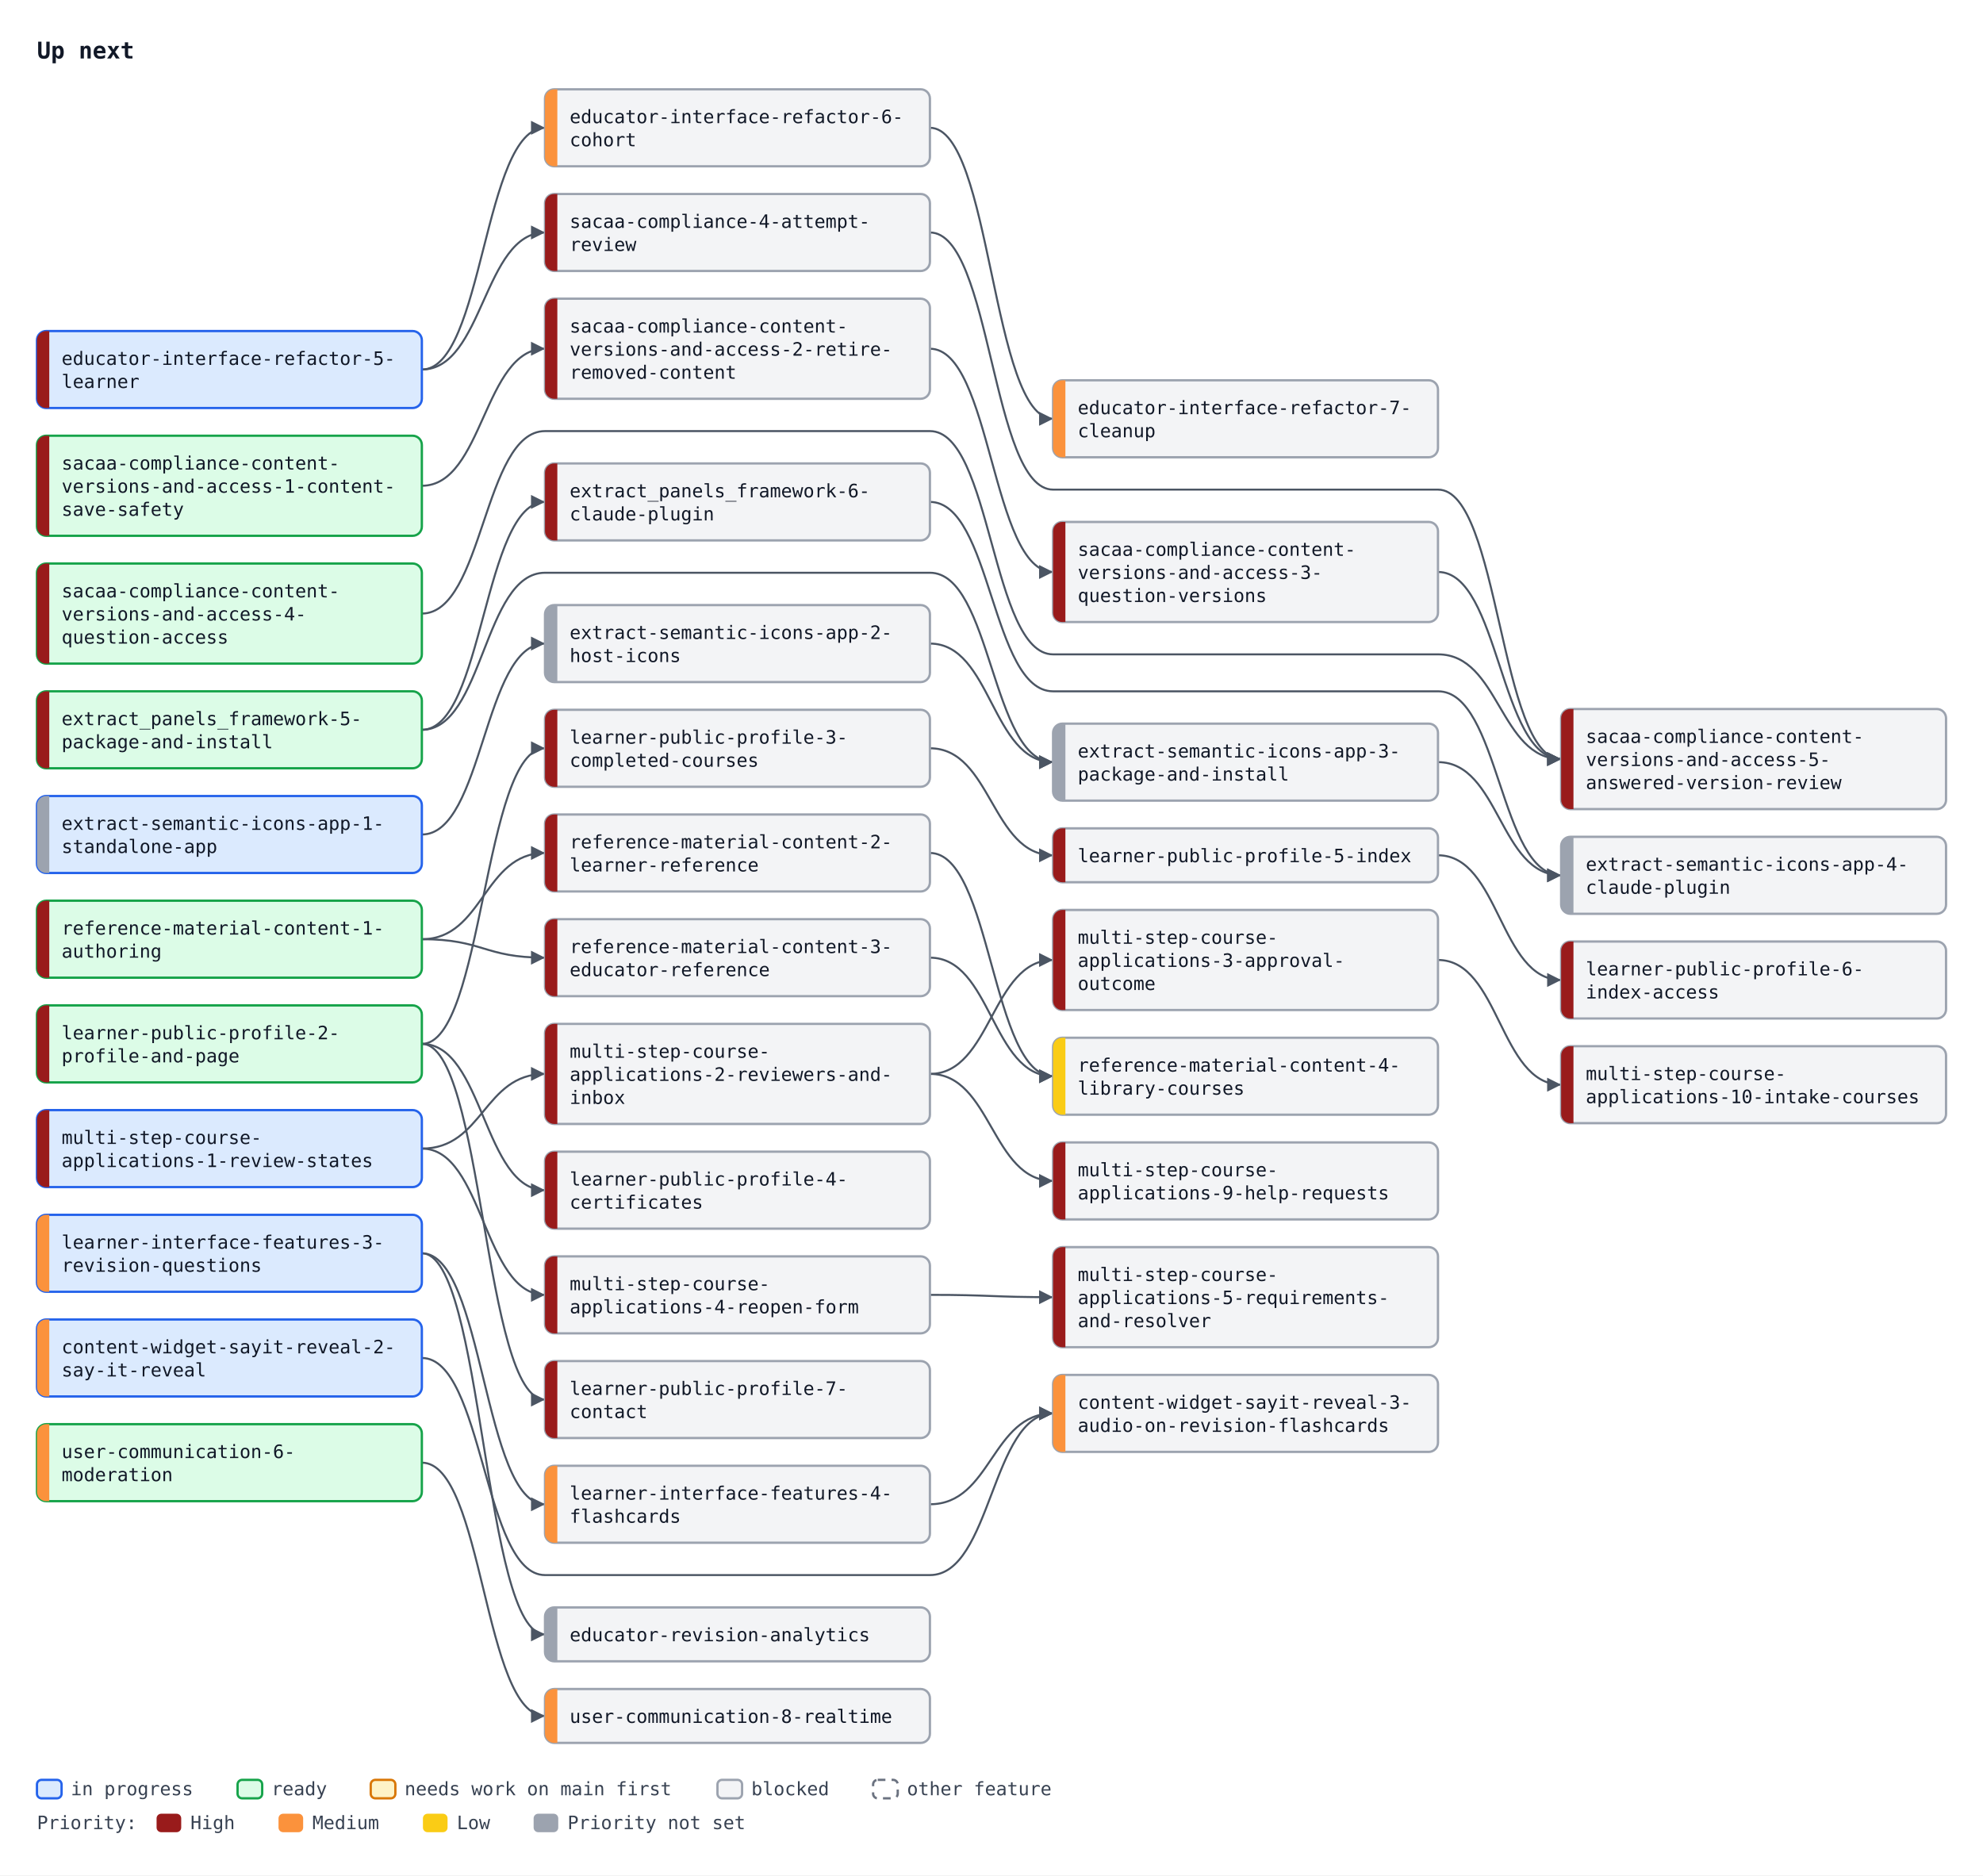
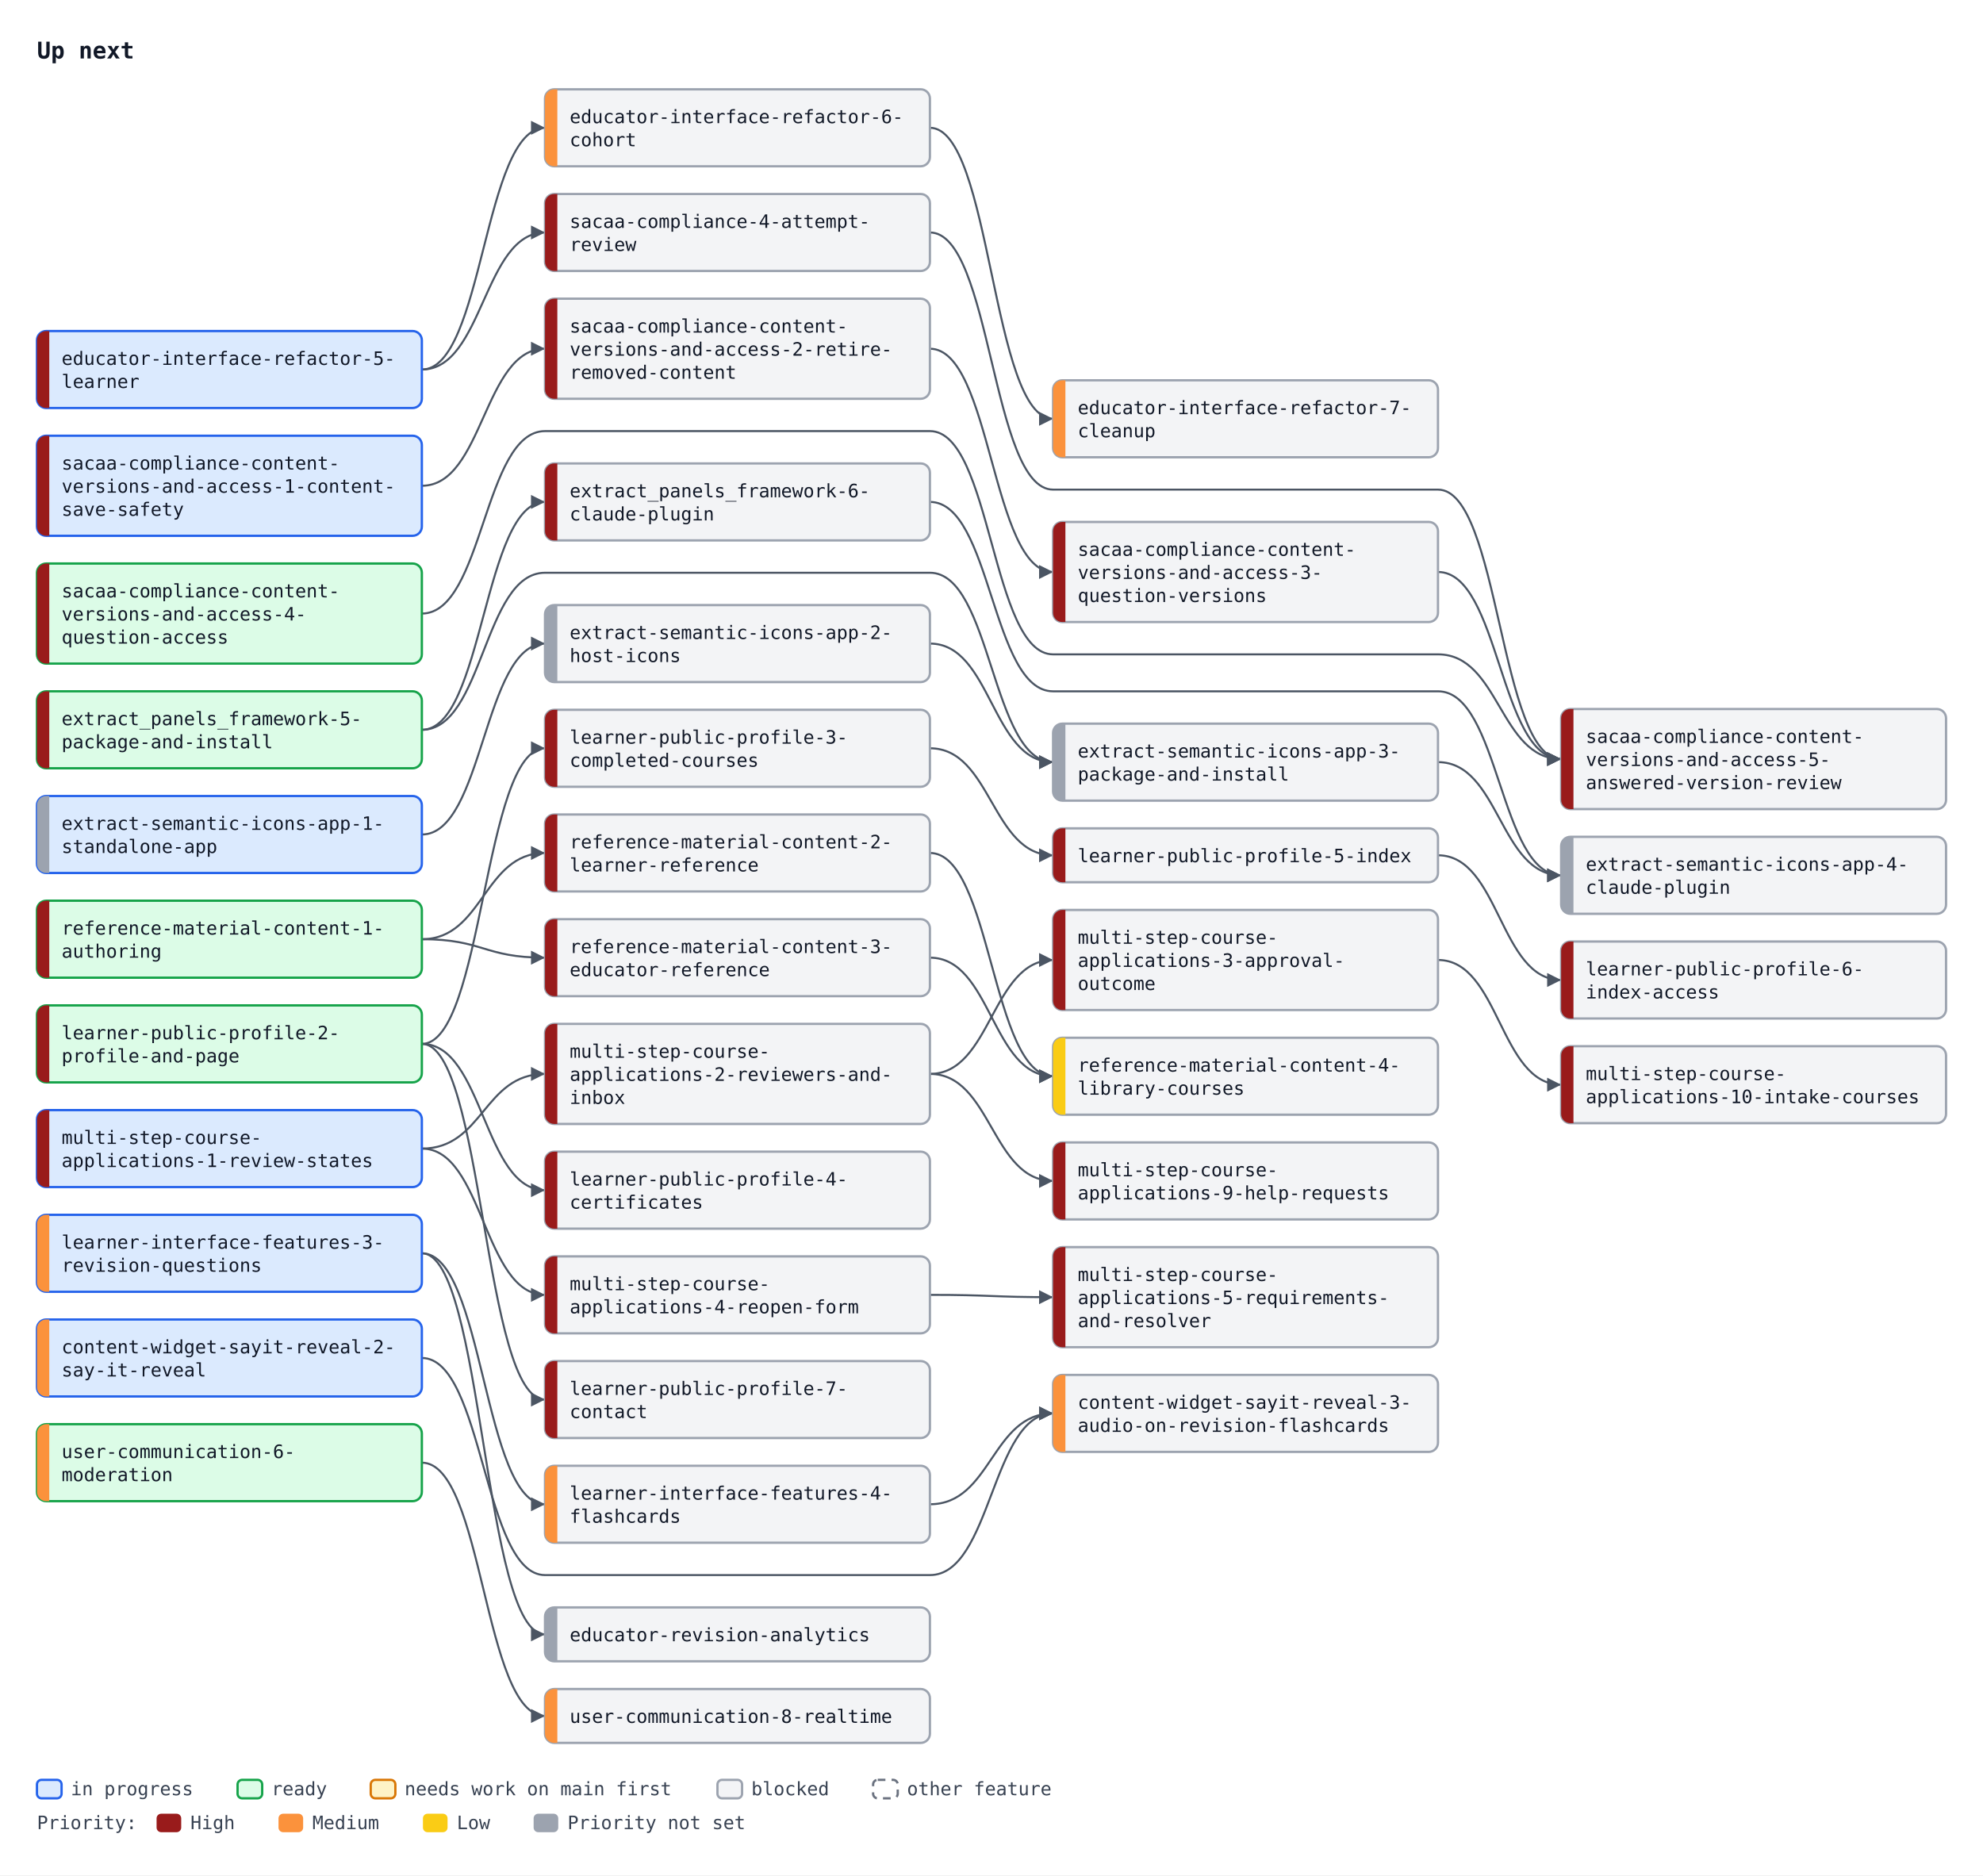
<svg xmlns="http://www.w3.org/2000/svg" width="1288" height="1218" viewBox="0 0 1288 1218" font-family="ui-monospace, SFMono-Regular, Menlo, Consolas, monospace" font-size="12">
  <defs>
    <marker id="arrow" viewBox="0 0 10 10" refX="10" refY="5" markerWidth="7" markerHeight="7" orient="auto-start-reverse">
      <path d="M0,0 L10,5 L0,10 z" fill="#4b5563" />
    </marker>
  </defs>
  <rect width="1288" height="1218" fill="#ffffff" />
  <text x="24" y="38" font-size="15" font-weight="bold" fill="#111827">Up next</text>
  <path d="M274.0,240.0 C314.0,240.0 314.0,83.0 354.0,83.0" fill="none" stroke="#4b5563" stroke-width="1.3" marker-end="url(#arrow)" />
  <path d="M604.0,83.0 C644.0,83.0 644.0,272.0 684.0,272.0" fill="none" stroke="#4b5563" stroke-width="1.3" marker-end="url(#arrow)" />
  <path d="M274.0,240.0 C314.0,240.0 314.0,151.0 354.0,151.0" fill="none" stroke="#4b5563" stroke-width="1.3" marker-end="url(#arrow)" />
  <path d="M274.0,315.5 C314.0,315.5 314.0,226.5 354.0,226.5" fill="none" stroke="#4b5563" stroke-width="1.3" marker-end="url(#arrow)" />
  <path d="M604.0,226.5 C644.0,226.5 644.0,371.5 684.0,371.5" fill="none" stroke="#4b5563" stroke-width="1.3" marker-end="url(#arrow)" />
  <path d="M604.0,151.0 C644.0,151.0 644.0,318.0 684.0,318.0 L934.0,318.0 C974.0,318.0 974.0,493.0 1014.0,493.0" fill="none" stroke="#4b5563" stroke-width="1.3" marker-end="url(#arrow)" />
  <path d="M934.0,371.5 C974.0,371.5 974.0,493.0 1014.0,493.0" fill="none" stroke="#4b5563" stroke-width="1.3" marker-end="url(#arrow)" />
  <path d="M274.0,398.5 C314.0,398.5 314.0,280.0 354.0,280.0 L604.0,280.0 C644.0,280.0 644.0,425.0 684.0,425.0 L934.0,425.0 C974.0,425.0 974.0,493.0 1014.0,493.0" fill="none" stroke="#4b5563" stroke-width="1.3" marker-end="url(#arrow)" />
  <path d="M274.0,474.0 C314.0,474.0 314.0,326.0 354.0,326.0" fill="none" stroke="#4b5563" stroke-width="1.3" marker-end="url(#arrow)" />
  <path d="M274.0,610.0 C314.0,610.0 314.0,554.0 354.0,554.0" fill="none" stroke="#4b5563" stroke-width="1.3" marker-end="url(#arrow)" />
  <path d="M274.0,610.0 C314.0,610.0 314.0,622.0 354.0,622.0" fill="none" stroke="#4b5563" stroke-width="1.3" marker-end="url(#arrow)" />
  <path d="M604.0,554.0 C644.0,554.0 644.0,699.0 684.0,699.0" fill="none" stroke="#4b5563" stroke-width="1.3" marker-end="url(#arrow)" />
  <path d="M604.0,622.0 C644.0,622.0 644.0,699.0 684.0,699.0" fill="none" stroke="#4b5563" stroke-width="1.3" marker-end="url(#arrow)" />
  <path d="M274.0,678.0 C314.0,678.0 314.0,486.0 354.0,486.0" fill="none" stroke="#4b5563" stroke-width="1.3" marker-end="url(#arrow)" />
  <path d="M274.0,678.0 C314.0,678.0 314.0,773.0 354.0,773.0" fill="none" stroke="#4b5563" stroke-width="1.3" marker-end="url(#arrow)" />
  <path d="M604.0,486.0 C644.0,486.0 644.0,555.5 684.0,555.5" fill="none" stroke="#4b5563" stroke-width="1.3" marker-end="url(#arrow)" />
  <path d="M934.0,555.5 C974.0,555.5 974.0,636.5 1014.0,636.5" fill="none" stroke="#4b5563" stroke-width="1.3" marker-end="url(#arrow)" />
  <path d="M274.0,678.0 C314.0,678.0 314.0,909.0 354.0,909.0" fill="none" stroke="#4b5563" stroke-width="1.3" marker-end="url(#arrow)" />
  <path d="M274.0,746.0 C314.0,746.0 314.0,697.5 354.0,697.5" fill="none" stroke="#4b5563" stroke-width="1.3" marker-end="url(#arrow)" />
  <path d="M604.0,697.5 C644.0,697.5 644.0,623.5 684.0,623.5" fill="none" stroke="#4b5563" stroke-width="1.3" marker-end="url(#arrow)" />
  <path d="M274.0,746.0 C314.0,746.0 314.0,841.0 354.0,841.0" fill="none" stroke="#4b5563" stroke-width="1.3" marker-end="url(#arrow)" />
  <path d="M604.0,841.0 C644.0,841.0 644.0,842.5 684.0,842.5" fill="none" stroke="#4b5563" stroke-width="1.3" marker-end="url(#arrow)" />
  <path d="M604.0,697.5 C644.0,697.5 644.0,767.0 684.0,767.0" fill="none" stroke="#4b5563" stroke-width="1.3" marker-end="url(#arrow)" />
  <path d="M934.0,623.5 C974.0,623.5 974.0,704.5 1014.0,704.5" fill="none" stroke="#4b5563" stroke-width="1.3" marker-end="url(#arrow)" />
  <path d="M274.0,814.0 C314.0,814.0 314.0,977.0 354.0,977.0" fill="none" stroke="#4b5563" stroke-width="1.3" marker-end="url(#arrow)" />
  <path d="M274.0,814.0 C314.0,814.0 314.0,1061.5 354.0,1061.5" fill="none" stroke="#4b5563" stroke-width="1.3" marker-end="url(#arrow)" />
  <path d="M274.0,882.0 C314.0,882.0 314.0,1023.0 354.0,1023.0 L604.0,1023.0 C644.0,1023.0 644.0,918.0 684.0,918.0" fill="none" stroke="#4b5563" stroke-width="1.3" marker-end="url(#arrow)" />
  <path d="M604.0,977.0 C644.0,977.0 644.0,918.0 684.0,918.0" fill="none" stroke="#4b5563" stroke-width="1.3" marker-end="url(#arrow)" />
  <path d="M274.0,950.0 C314.0,950.0 314.0,1114.5 354.0,1114.5" fill="none" stroke="#4b5563" stroke-width="1.3" marker-end="url(#arrow)" />
  <path d="M274.0,542.0 C314.0,542.0 314.0,418.0 354.0,418.0" fill="none" stroke="#4b5563" stroke-width="1.3" marker-end="url(#arrow)" />
  <path d="M604.0,418.0 C644.0,418.0 644.0,495.0 684.0,495.0" fill="none" stroke="#4b5563" stroke-width="1.3" marker-end="url(#arrow)" />
  <path d="M274.0,474.0 C314.0,474.0 314.0,372.0 354.0,372.0 L604.0,372.0 C644.0,372.0 644.0,495.0 684.0,495.0" fill="none" stroke="#4b5563" stroke-width="1.3" marker-end="url(#arrow)" />
  <path d="M934.0,495.0 C974.0,495.0 974.0,568.5 1014.0,568.5" fill="none" stroke="#4b5563" stroke-width="1.3" marker-end="url(#arrow)" />
  <path d="M604.0,326.0 C644.0,326.0 644.0,449.0 684.0,449.0 L934.0,449.0 C974.0,449.0 974.0,568.5 1014.0,568.5" fill="none" stroke="#4b5563" stroke-width="1.3" marker-end="url(#arrow)" />
  <rect x="24.0" y="215.0" width="250" height="50" rx="6" fill="#dbeafe" stroke="#2563eb" stroke-width="1.5" />
  <path d="M32.0,215.0 H30.0 A6,6 0 0 0 24.0,221.0 V259.0 A6,6 0 0 0 30.0,265.0 H32.0 Z" fill="#991b1b" />
  <text x="40.0" y="237.0" fill="#111827">educator-interface-refactor-5-</text>
  <text x="40.0" y="252.0" fill="#111827">learner</text>
  <rect x="354.0" y="58.0" width="250" height="50" rx="6" fill="#f3f4f6" stroke="#9ca3af" stroke-width="1.5" />
  <path d="M362.0,58.0 H360.0 A6,6 0 0 0 354.0,64.0 V102.0 A6,6 0 0 0 360.0,108.0 H362.0 Z" fill="#fb923c" />
  <text x="370.0" y="80.0" fill="#111827">educator-interface-refactor-6-</text>
  <text x="370.0" y="95.0" fill="#111827">cohort</text>
  <rect x="684.0" y="247.0" width="250" height="50" rx="6" fill="#f3f4f6" stroke="#9ca3af" stroke-width="1.5" />
  <path d="M692.0,247.0 H690.0 A6,6 0 0 0 684.0,253.0 V291.0 A6,6 0 0 0 690.0,297.0 H692.0 Z" fill="#fb923c" />
  <text x="700.0" y="269.0" fill="#111827">educator-interface-refactor-7-</text>
  <text x="700.0" y="284.0" fill="#111827">cleanup</text>
  <rect x="354.0" y="126.0" width="250" height="50" rx="6" fill="#f3f4f6" stroke="#9ca3af" stroke-width="1.5" />
  <path d="M362.0,126.0 H360.0 A6,6 0 0 0 354.0,132.0 V170.0 A6,6 0 0 0 360.0,176.0 H362.0 Z" fill="#991b1b" />
  <text x="370.0" y="148.0" fill="#111827">sacaa-compliance-4-attempt-</text>
  <text x="370.0" y="163.0" fill="#111827">review</text>
-   <rect x="24.0" y="283.0" width="250" height="65" rx="6" fill="#dcfce7" stroke="#16a34a" stroke-width="1.5" />
+   <rect x="24.0" y="283.0" width="250" height="65" rx="6" fill="#dbeafe" stroke="#2563eb" stroke-width="1.5" />
  <path d="M32.0,283.0 H30.0 A6,6 0 0 0 24.0,289.0 V342.0 A6,6 0 0 0 30.0,348.0 H32.0 Z" fill="#991b1b" />
  <text x="40.0" y="305.0" fill="#111827">sacaa-compliance-content-</text>
  <text x="40.0" y="320.0" fill="#111827">versions-and-access-1-content-</text>
  <text x="40.0" y="335.0" fill="#111827">save-safety</text>
  <rect x="354.0" y="194.0" width="250" height="65" rx="6" fill="#f3f4f6" stroke="#9ca3af" stroke-width="1.5" />
  <path d="M362.0,194.0 H360.0 A6,6 0 0 0 354.0,200.0 V253.0 A6,6 0 0 0 360.0,259.0 H362.0 Z" fill="#991b1b" />
  <text x="370.0" y="216.0" fill="#111827">sacaa-compliance-content-</text>
  <text x="370.0" y="231.0" fill="#111827">versions-and-access-2-retire-</text>
  <text x="370.0" y="246.0" fill="#111827">removed-content</text>
  <rect x="684.0" y="339.0" width="250" height="65" rx="6" fill="#f3f4f6" stroke="#9ca3af" stroke-width="1.5" />
  <path d="M692.0,339.0 H690.0 A6,6 0 0 0 684.0,345.0 V398.0 A6,6 0 0 0 690.0,404.0 H692.0 Z" fill="#991b1b" />
  <text x="700.0" y="361.0" fill="#111827">sacaa-compliance-content-</text>
  <text x="700.0" y="376.0" fill="#111827">versions-and-access-3-</text>
  <text x="700.0" y="391.0" fill="#111827">question-versions</text>
  <rect x="24.0" y="366.0" width="250" height="65" rx="6" fill="#dcfce7" stroke="#16a34a" stroke-width="1.5" />
  <path d="M32.0,366.0 H30.0 A6,6 0 0 0 24.0,372.0 V425.0 A6,6 0 0 0 30.0,431.0 H32.0 Z" fill="#991b1b" />
  <text x="40.0" y="388.0" fill="#111827">sacaa-compliance-content-</text>
  <text x="40.0" y="403.0" fill="#111827">versions-and-access-4-</text>
  <text x="40.0" y="418.0" fill="#111827">question-access</text>
  <rect x="1014.0" y="460.5" width="250" height="65" rx="6" fill="#f3f4f6" stroke="#9ca3af" stroke-width="1.5" />
  <path d="M1022.0,460.5 H1020.0 A6,6 0 0 0 1014.0,466.5 V519.5 A6,6 0 0 0 1020.0,525.5 H1022.0 Z" fill="#991b1b" />
  <text x="1030.0" y="482.5" fill="#111827">sacaa-compliance-content-</text>
  <text x="1030.0" y="497.5" fill="#111827">versions-and-access-5-</text>
  <text x="1030.0" y="512.5" fill="#111827">answered-version-review</text>
  <rect x="24.0" y="449.0" width="250" height="50" rx="6" fill="#dcfce7" stroke="#16a34a" stroke-width="1.5" />
  <path d="M32.0,449.0 H30.0 A6,6 0 0 0 24.0,455.0 V493.0 A6,6 0 0 0 30.0,499.0 H32.0 Z" fill="#991b1b" />
  <text x="40.0" y="471.0" fill="#111827">extract_panels_framework-5-</text>
  <text x="40.0" y="486.0" fill="#111827">package-and-install</text>
  <rect x="354.0" y="301.0" width="250" height="50" rx="6" fill="#f3f4f6" stroke="#9ca3af" stroke-width="1.5" />
  <path d="M362.0,301.0 H360.0 A6,6 0 0 0 354.0,307.0 V345.0 A6,6 0 0 0 360.0,351.0 H362.0 Z" fill="#991b1b" />
  <text x="370.0" y="323.0" fill="#111827">extract_panels_framework-6-</text>
  <text x="370.0" y="338.0" fill="#111827">claude-plugin</text>
  <rect x="24.0" y="585.0" width="250" height="50" rx="6" fill="#dcfce7" stroke="#16a34a" stroke-width="1.5" />
  <path d="M32.0,585.0 H30.0 A6,6 0 0 0 24.0,591.0 V629.0 A6,6 0 0 0 30.0,635.0 H32.0 Z" fill="#991b1b" />
  <text x="40.0" y="607.0" fill="#111827">reference-material-content-1-</text>
  <text x="40.0" y="622.0" fill="#111827">authoring</text>
  <rect x="354.0" y="529.0" width="250" height="50" rx="6" fill="#f3f4f6" stroke="#9ca3af" stroke-width="1.5" />
  <path d="M362.0,529.0 H360.0 A6,6 0 0 0 354.0,535.0 V573.0 A6,6 0 0 0 360.0,579.0 H362.0 Z" fill="#991b1b" />
  <text x="370.0" y="551.0" fill="#111827">reference-material-content-2-</text>
  <text x="370.0" y="566.0" fill="#111827">learner-reference</text>
  <rect x="354.0" y="597.0" width="250" height="50" rx="6" fill="#f3f4f6" stroke="#9ca3af" stroke-width="1.5" />
  <path d="M362.0,597.0 H360.0 A6,6 0 0 0 354.0,603.0 V641.0 A6,6 0 0 0 360.0,647.0 H362.0 Z" fill="#991b1b" />
  <text x="370.0" y="619.0" fill="#111827">reference-material-content-3-</text>
  <text x="370.0" y="634.0" fill="#111827">educator-reference</text>
  <rect x="684.0" y="674.0" width="250" height="50" rx="6" fill="#f3f4f6" stroke="#9ca3af" stroke-width="1.5" />
  <path d="M692.0,674.0 H690.0 A6,6 0 0 0 684.0,680.0 V718.0 A6,6 0 0 0 690.0,724.0 H692.0 Z" fill="#facc15" />
  <text x="700.0" y="696.0" fill="#111827">reference-material-content-4-</text>
  <text x="700.0" y="711.0" fill="#111827">library-courses</text>
  <rect x="24.0" y="653.0" width="250" height="50" rx="6" fill="#dcfce7" stroke="#16a34a" stroke-width="1.5" />
  <path d="M32.0,653.0 H30.0 A6,6 0 0 0 24.0,659.0 V697.0 A6,6 0 0 0 30.0,703.0 H32.0 Z" fill="#991b1b" />
  <text x="40.0" y="675.0" fill="#111827">learner-public-profile-2-</text>
  <text x="40.0" y="690.0" fill="#111827">profile-and-page</text>
  <rect x="354.0" y="461.0" width="250" height="50" rx="6" fill="#f3f4f6" stroke="#9ca3af" stroke-width="1.5" />
  <path d="M362.0,461.0 H360.0 A6,6 0 0 0 354.0,467.0 V505.0 A6,6 0 0 0 360.0,511.0 H362.0 Z" fill="#991b1b" />
  <text x="370.0" y="483.0" fill="#111827">learner-public-profile-3-</text>
  <text x="370.0" y="498.0" fill="#111827">completed-courses</text>
  <rect x="354.0" y="748.0" width="250" height="50" rx="6" fill="#f3f4f6" stroke="#9ca3af" stroke-width="1.5" />
  <path d="M362.0,748.0 H360.0 A6,6 0 0 0 354.0,754.0 V792.0 A6,6 0 0 0 360.0,798.0 H362.0 Z" fill="#991b1b" />
  <text x="370.0" y="770.0" fill="#111827">learner-public-profile-4-</text>
  <text x="370.0" y="785.0" fill="#111827">certificates</text>
  <rect x="684.0" y="538.0" width="250" height="35" rx="6" fill="#f3f4f6" stroke="#9ca3af" stroke-width="1.5" />
  <path d="M692.0,538.0 H690.0 A6,6 0 0 0 684.0,544.0 V567.0 A6,6 0 0 0 690.0,573.0 H692.0 Z" fill="#991b1b" />
  <text x="700.0" y="560.0" fill="#111827">learner-public-profile-5-index</text>
  <rect x="1014.0" y="611.5" width="250" height="50" rx="6" fill="#f3f4f6" stroke="#9ca3af" stroke-width="1.5" />
  <path d="M1022.0,611.5 H1020.0 A6,6 0 0 0 1014.0,617.5 V655.5 A6,6 0 0 0 1020.0,661.5 H1022.0 Z" fill="#991b1b" />
  <text x="1030.0" y="633.5" fill="#111827">learner-public-profile-6-</text>
  <text x="1030.0" y="648.5" fill="#111827">index-access</text>
  <rect x="354.0" y="884.0" width="250" height="50" rx="6" fill="#f3f4f6" stroke="#9ca3af" stroke-width="1.5" />
  <path d="M362.0,884.0 H360.0 A6,6 0 0 0 354.0,890.0 V928.0 A6,6 0 0 0 360.0,934.0 H362.0 Z" fill="#991b1b" />
  <text x="370.0" y="906.0" fill="#111827">learner-public-profile-7-</text>
  <text x="370.0" y="921.0" fill="#111827">contact</text>
  <rect x="24.0" y="721.0" width="250" height="50" rx="6" fill="#dbeafe" stroke="#2563eb" stroke-width="1.5" />
  <path d="M32.0,721.0 H30.0 A6,6 0 0 0 24.0,727.0 V765.0 A6,6 0 0 0 30.0,771.0 H32.0 Z" fill="#991b1b" />
  <text x="40.0" y="743.0" fill="#111827">multi-step-course-</text>
  <text x="40.0" y="758.0" fill="#111827">applications-1-review-states</text>
  <rect x="354.0" y="665.0" width="250" height="65" rx="6" fill="#f3f4f6" stroke="#9ca3af" stroke-width="1.5" />
  <path d="M362.0,665.0 H360.0 A6,6 0 0 0 354.0,671.0 V724.0 A6,6 0 0 0 360.0,730.0 H362.0 Z" fill="#991b1b" />
  <text x="370.0" y="687.0" fill="#111827">multi-step-course-</text>
  <text x="370.0" y="702.0" fill="#111827">applications-2-reviewers-and-</text>
  <text x="370.0" y="717.0" fill="#111827">inbox</text>
  <rect x="684.0" y="591.0" width="250" height="65" rx="6" fill="#f3f4f6" stroke="#9ca3af" stroke-width="1.5" />
  <path d="M692.0,591.0 H690.0 A6,6 0 0 0 684.0,597.0 V650.0 A6,6 0 0 0 690.0,656.0 H692.0 Z" fill="#991b1b" />
  <text x="700.0" y="613.0" fill="#111827">multi-step-course-</text>
  <text x="700.0" y="628.0" fill="#111827">applications-3-approval-</text>
  <text x="700.0" y="643.0" fill="#111827">outcome</text>
  <rect x="354.0" y="816.0" width="250" height="50" rx="6" fill="#f3f4f6" stroke="#9ca3af" stroke-width="1.5" />
  <path d="M362.0,816.0 H360.0 A6,6 0 0 0 354.0,822.0 V860.0 A6,6 0 0 0 360.0,866.0 H362.0 Z" fill="#991b1b" />
  <text x="370.0" y="838.0" fill="#111827">multi-step-course-</text>
  <text x="370.0" y="853.0" fill="#111827">applications-4-reopen-form</text>
  <rect x="684.0" y="810.0" width="250" height="65" rx="6" fill="#f3f4f6" stroke="#9ca3af" stroke-width="1.5" />
  <path d="M692.0,810.0 H690.0 A6,6 0 0 0 684.0,816.0 V869.0 A6,6 0 0 0 690.0,875.0 H692.0 Z" fill="#991b1b" />
  <text x="700.0" y="832.0" fill="#111827">multi-step-course-</text>
  <text x="700.0" y="847.0" fill="#111827">applications-5-requirements-</text>
  <text x="700.0" y="862.0" fill="#111827">and-resolver</text>
  <rect x="684.0" y="742.0" width="250" height="50" rx="6" fill="#f3f4f6" stroke="#9ca3af" stroke-width="1.5" />
  <path d="M692.0,742.0 H690.0 A6,6 0 0 0 684.0,748.0 V786.0 A6,6 0 0 0 690.0,792.0 H692.0 Z" fill="#991b1b" />
  <text x="700.0" y="764.0" fill="#111827">multi-step-course-</text>
  <text x="700.0" y="779.0" fill="#111827">applications-9-help-requests</text>
  <rect x="1014.0" y="679.5" width="250" height="50" rx="6" fill="#f3f4f6" stroke="#9ca3af" stroke-width="1.5" />
  <path d="M1022.0,679.5 H1020.0 A6,6 0 0 0 1014.0,685.5 V723.5 A6,6 0 0 0 1020.0,729.5 H1022.0 Z" fill="#991b1b" />
  <text x="1030.0" y="701.5" fill="#111827">multi-step-course-</text>
  <text x="1030.0" y="716.5" fill="#111827">applications-10-intake-courses</text>
  <rect x="24.0" y="789.0" width="250" height="50" rx="6" fill="#dbeafe" stroke="#2563eb" stroke-width="1.5" />
  <path d="M32.0,789.0 H30.0 A6,6 0 0 0 24.0,795.0 V833.0 A6,6 0 0 0 30.0,839.0 H32.0 Z" fill="#fb923c" />
  <text x="40.0" y="811.0" fill="#111827">learner-interface-features-3-</text>
  <text x="40.0" y="826.0" fill="#111827">revision-questions</text>
  <rect x="354.0" y="952.0" width="250" height="50" rx="6" fill="#f3f4f6" stroke="#9ca3af" stroke-width="1.5" />
  <path d="M362.0,952.0 H360.0 A6,6 0 0 0 354.0,958.0 V996.0 A6,6 0 0 0 360.0,1002.0 H362.0 Z" fill="#fb923c" />
  <text x="370.0" y="974.0" fill="#111827">learner-interface-features-4-</text>
  <text x="370.0" y="989.0" fill="#111827">flashcards</text>
  <rect x="354.0" y="1044.0" width="250" height="35" rx="6" fill="#f3f4f6" stroke="#9ca3af" stroke-width="1.5" />
  <path d="M362.0,1044.0 H360.0 A6,6 0 0 0 354.0,1050.0 V1073.0 A6,6 0 0 0 360.0,1079.0 H362.0 Z" fill="#9ca3af" />
  <text x="370.0" y="1066.0" fill="#111827">educator-revision-analytics</text>
  <rect x="24.0" y="857.0" width="250" height="50" rx="6" fill="#dbeafe" stroke="#2563eb" stroke-width="1.5" />
  <path d="M32.0,857.0 H30.0 A6,6 0 0 0 24.0,863.0 V901.0 A6,6 0 0 0 30.0,907.0 H32.0 Z" fill="#fb923c" />
  <text x="40.0" y="879.0" fill="#111827">content-widget-sayit-reveal-2-</text>
  <text x="40.0" y="894.0" fill="#111827">say-it-reveal</text>
  <rect x="684.0" y="893.0" width="250" height="50" rx="6" fill="#f3f4f6" stroke="#9ca3af" stroke-width="1.5" />
  <path d="M692.0,893.0 H690.0 A6,6 0 0 0 684.0,899.0 V937.0 A6,6 0 0 0 690.0,943.0 H692.0 Z" fill="#fb923c" />
  <text x="700.0" y="915.0" fill="#111827">content-widget-sayit-reveal-3-</text>
  <text x="700.0" y="930.0" fill="#111827">audio-on-revision-flashcards</text>
  <rect x="24.0" y="925.0" width="250" height="50" rx="6" fill="#dcfce7" stroke="#16a34a" stroke-width="1.5" />
  <path d="M32.0,925.0 H30.0 A6,6 0 0 0 24.0,931.0 V969.0 A6,6 0 0 0 30.0,975.0 H32.0 Z" fill="#fb923c" />
  <text x="40.0" y="947.0" fill="#111827">user-communication-6-</text>
  <text x="40.0" y="962.0" fill="#111827">moderation</text>
  <rect x="354.0" y="1097.0" width="250" height="35" rx="6" fill="#f3f4f6" stroke="#9ca3af" stroke-width="1.5" />
  <path d="M362.0,1097.0 H360.0 A6,6 0 0 0 354.0,1103.0 V1126.0 A6,6 0 0 0 360.0,1132.0 H362.0 Z" fill="#fb923c" />
  <text x="370.0" y="1119.0" fill="#111827">user-communication-8-realtime</text>
  <rect x="24.0" y="517.0" width="250" height="50" rx="6" fill="#dbeafe" stroke="#2563eb" stroke-width="1.5" />
  <path d="M32.0,517.0 H30.0 A6,6 0 0 0 24.0,523.0 V561.0 A6,6 0 0 0 30.0,567.0 H32.0 Z" fill="#9ca3af" />
  <text x="40.0" y="539.0" fill="#111827">extract-semantic-icons-app-1-</text>
  <text x="40.0" y="554.0" fill="#111827">standalone-app</text>
  <rect x="354.0" y="393.0" width="250" height="50" rx="6" fill="#f3f4f6" stroke="#9ca3af" stroke-width="1.5" />
  <path d="M362.0,393.0 H360.0 A6,6 0 0 0 354.0,399.0 V437.0 A6,6 0 0 0 360.0,443.0 H362.0 Z" fill="#9ca3af" />
  <text x="370.0" y="415.0" fill="#111827">extract-semantic-icons-app-2-</text>
  <text x="370.0" y="430.0" fill="#111827">host-icons</text>
  <rect x="684.0" y="470.0" width="250" height="50" rx="6" fill="#f3f4f6" stroke="#9ca3af" stroke-width="1.5" />
  <path d="M692.0,470.0 H690.0 A6,6 0 0 0 684.0,476.0 V514.0 A6,6 0 0 0 690.0,520.0 H692.0 Z" fill="#9ca3af" />
  <text x="700.0" y="492.0" fill="#111827">extract-semantic-icons-app-3-</text>
  <text x="700.0" y="507.0" fill="#111827">package-and-install</text>
  <rect x="1014.0" y="543.5" width="250" height="50" rx="6" fill="#f3f4f6" stroke="#9ca3af" stroke-width="1.5" />
  <path d="M1022.0,543.5 H1020.0 A6,6 0 0 0 1014.0,549.5 V587.5 A6,6 0 0 0 1020.0,593.5 H1022.0 Z" fill="#9ca3af" />
  <text x="1030.0" y="565.5" fill="#111827">extract-semantic-icons-app-4-</text>
  <text x="1030.0" y="580.5" fill="#111827">claude-plugin</text>
  <rect x="24.0" y="1156" width="16" height="12" rx="3" fill="#dbeafe" stroke="#2563eb" stroke-width="1.5" />
  <text x="46.0" y="1166" fill="#374151">in progress</text>
  <rect x="154.3" y="1156" width="16" height="12" rx="3" fill="#dcfce7" stroke="#16a34a" stroke-width="1.5" />
  <text x="176.3" y="1166" fill="#374151">ready</text>
  <rect x="240.8" y="1156" width="16" height="12" rx="3" fill="#fef3c7" stroke="#d97706" stroke-width="1.5" />
  <text x="262.8" y="1166" fill="#374151">needs work on main first</text>
  <rect x="466.0" y="1156" width="16" height="12" rx="3" fill="#f3f4f6" stroke="#9ca3af" stroke-width="1.5" />
  <text x="488.0" y="1166" fill="#374151">blocked</text>
  <rect x="567.1" y="1156" width="16" height="12" rx="3" fill="#ffffff" stroke="#6b7280" stroke-width="1.5" stroke-dasharray="5 4" />
  <text x="589.1" y="1166" fill="#374151">other feature</text>
  <text x="24" y="1188" fill="#374151">Priority:</text>
  <rect x="101.7" y="1178" width="16" height="12" rx="3" fill="#991b1b" />
  <text x="123.7" y="1188" fill="#374151">High</text>
  <rect x="180.9" y="1178" width="16" height="12" rx="3" fill="#fb923c" />
  <text x="202.9" y="1188" fill="#374151">Medium</text>
  <rect x="274.7" y="1178" width="16" height="12" rx="3" fill="#facc15" />
  <text x="296.7" y="1188" fill="#374151">Low</text>
  <rect x="346.6" y="1178" width="16" height="12" rx="3" fill="#9ca3af" />
  <text x="368.6" y="1188" fill="#374151">Priority not set</text>
</svg>
